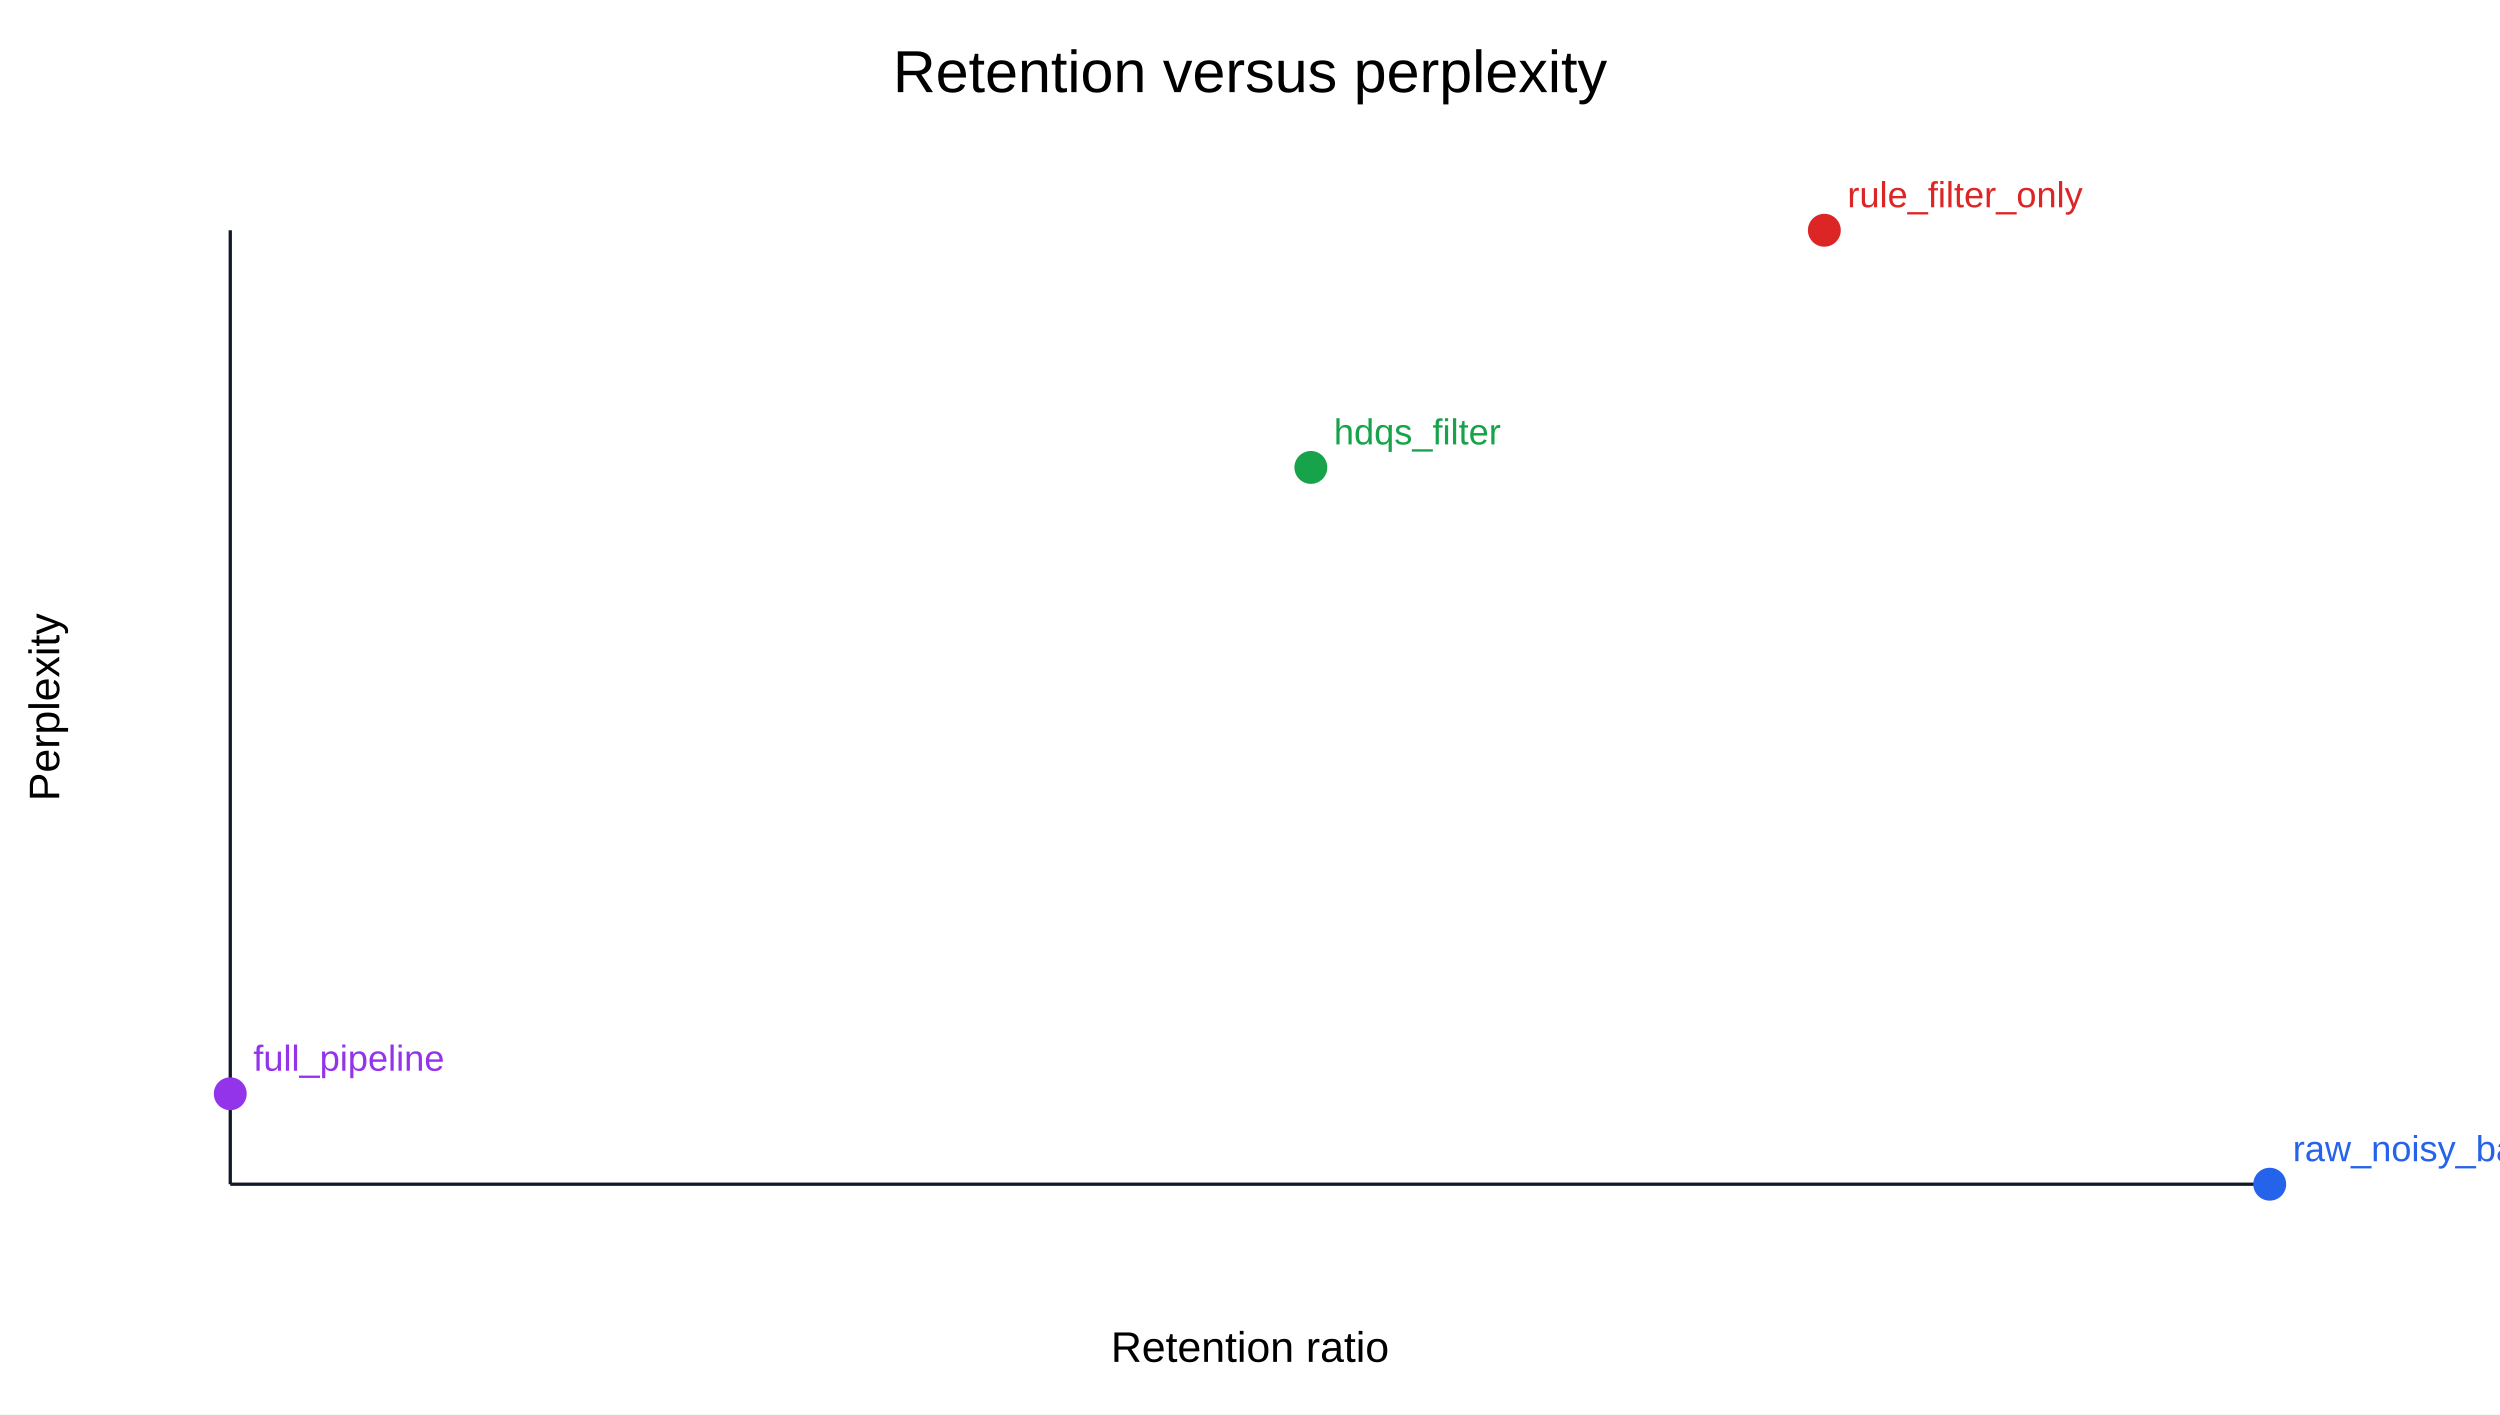
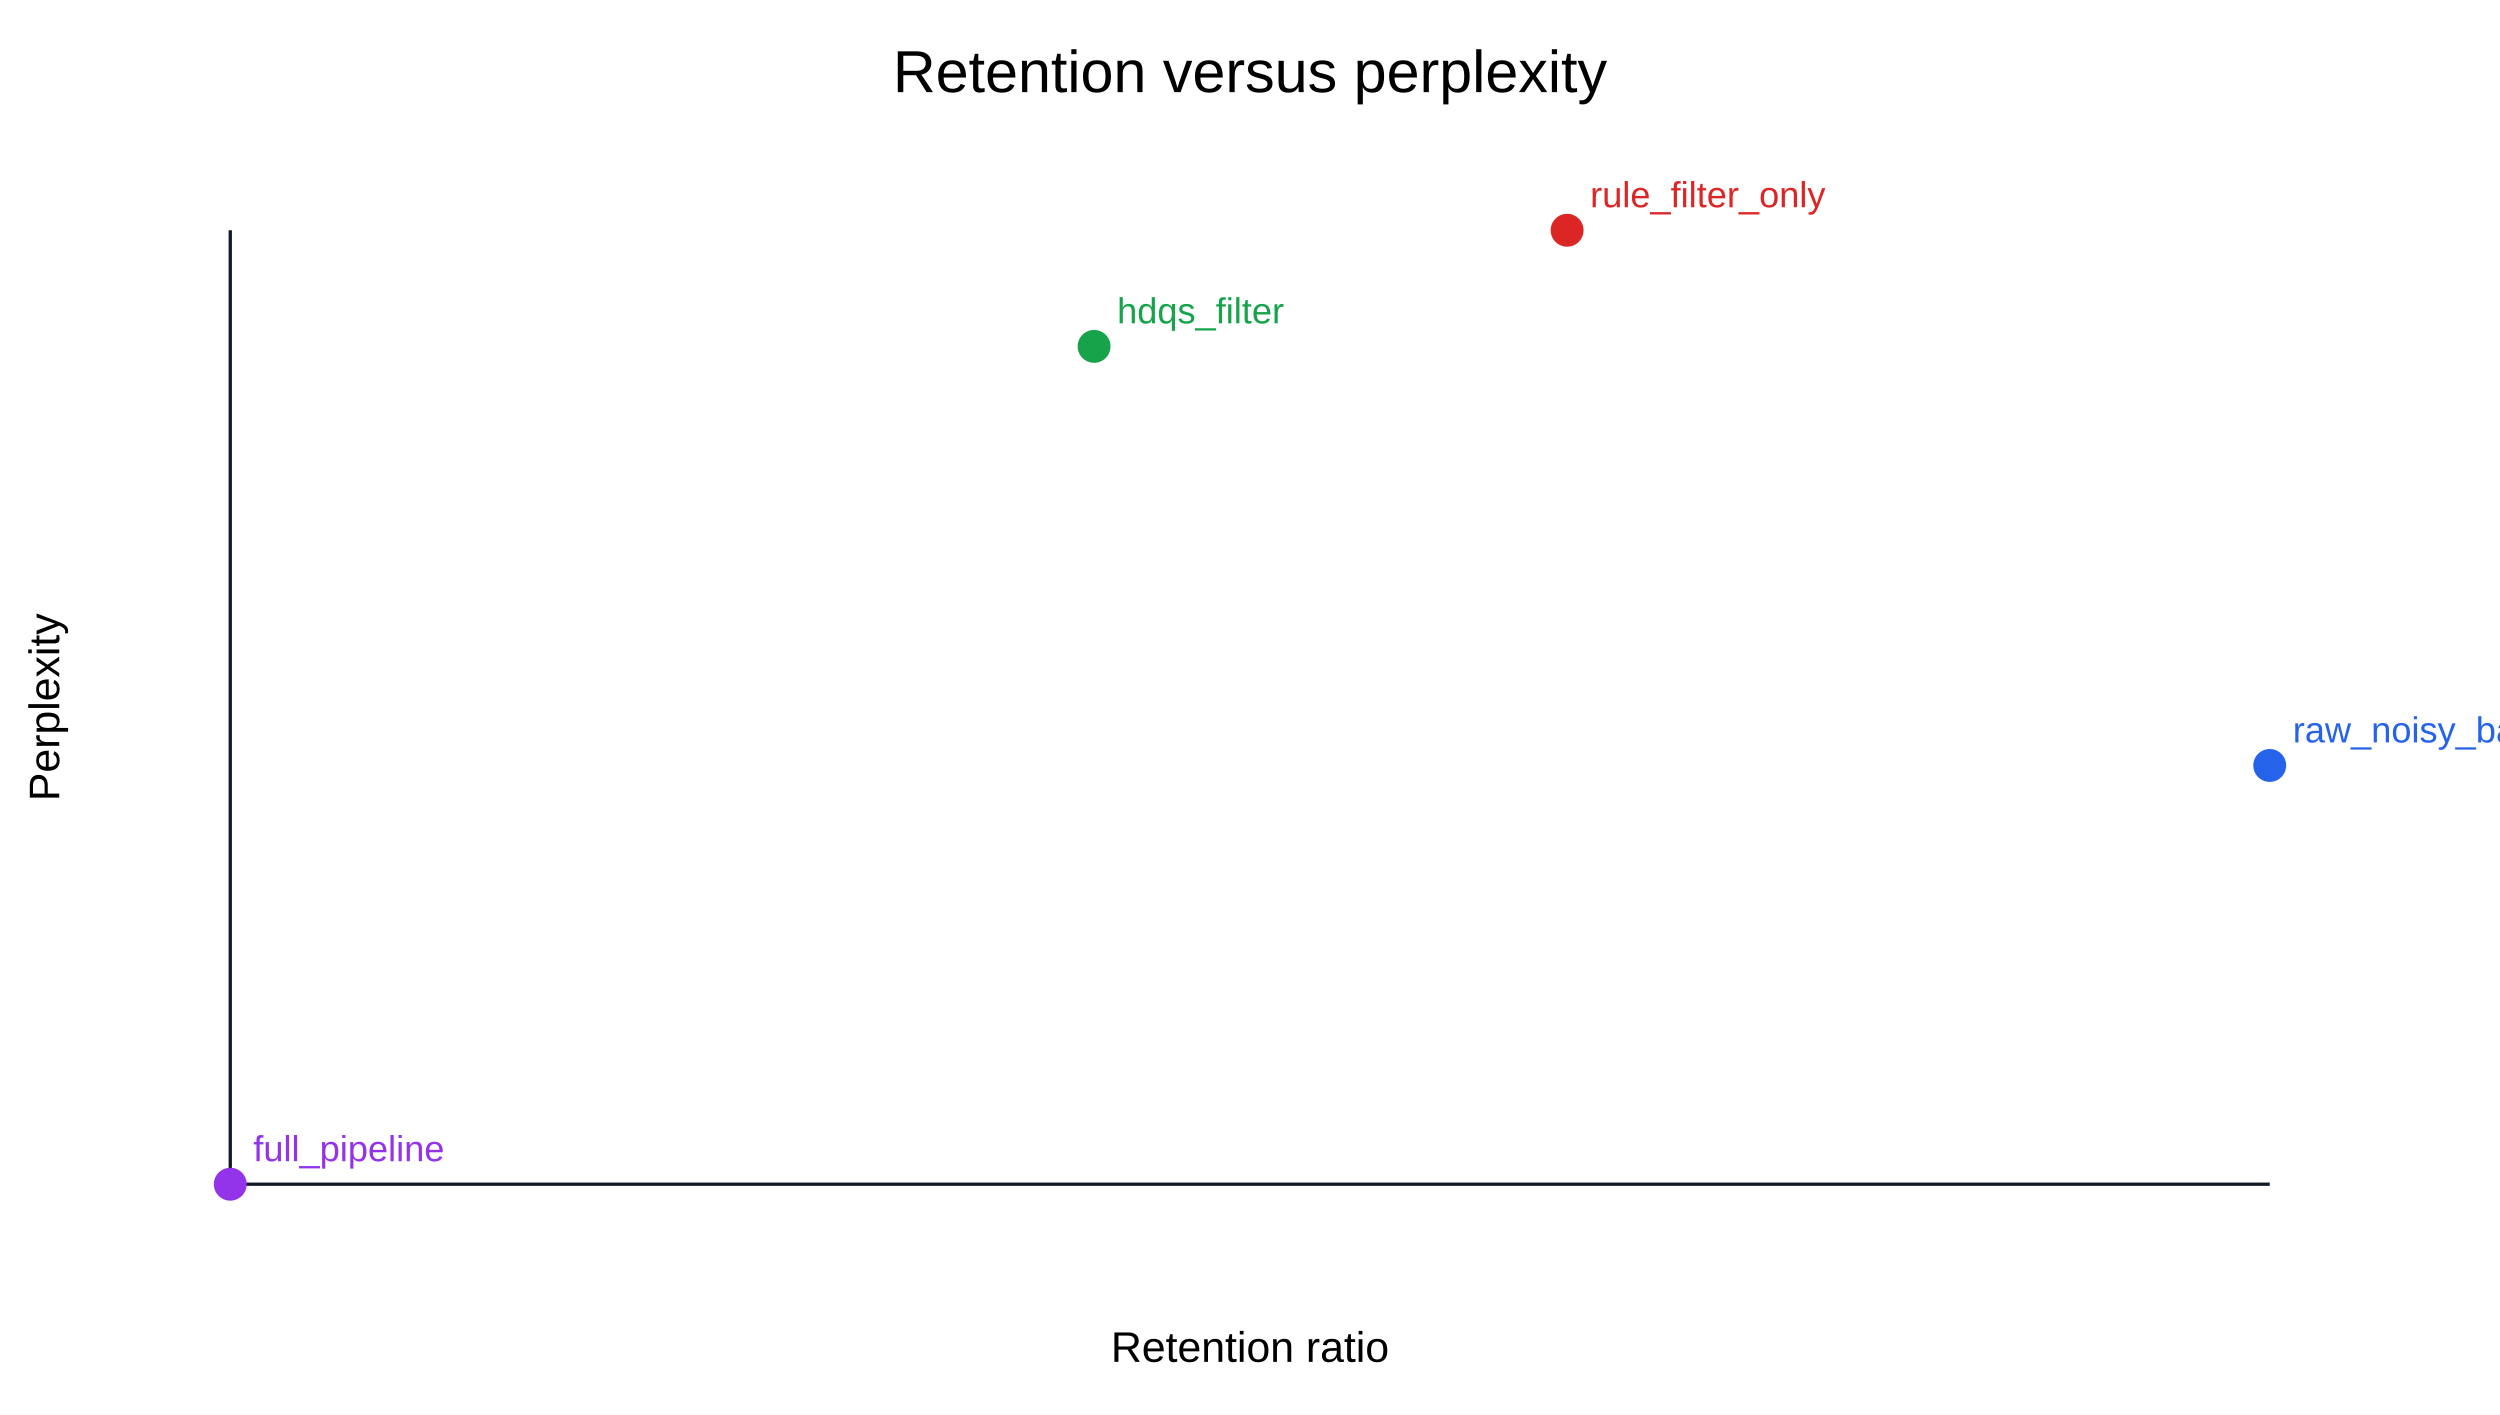
<svg xmlns="http://www.w3.org/2000/svg" width="760" height="430">
  <rect width="100%" height="100%" fill="white" />
  <text x="380.0" y="28" text-anchor="middle" font-family="Arial" font-size="18">Retention versus perplexity</text>
  <line x1="70" y1="360" x2="690" y2="360" stroke="#111827" />
  <line x1="70" y1="70" x2="70" y2="360" stroke="#111827" />
  <text x="380.0" y="414" text-anchor="middle" font-family="Arial" font-size="13">Retention ratio</text>
  <text x="18" y="215.0" text-anchor="middle" transform="rotate(-90 18 215.0)" font-family="Arial" font-size="13">Perplexity</text>
-   <circle cx="690.0" cy="360.0" r="5" fill="#2563eb" />
-   <text x="697.0" y="353.0" font-family="Arial" font-size="11" fill="#2563eb">raw_noisy_baseline</text>
-   <circle cx="554.6" cy="70.0" r="5" fill="#dc2626" />
-   <text x="561.6" y="63.0" font-family="Arial" font-size="11" fill="#dc2626">rule_filter_only</text>
-   <circle cx="398.5" cy="142.1" r="5" fill="#16a34a" />
-   <text x="405.5" y="135.1" font-family="Arial" font-size="11" fill="#16a34a">hdqs_filter</text>
-   <circle cx="70.0" cy="332.5" r="5" fill="#9333ea" />
-   <text x="77.0" y="325.5" font-family="Arial" font-size="11" fill="#9333ea">full_pipeline</text>
+   <circle cx="690.0" cy="232.7" r="5" fill="#2563eb" />
+   <text x="697.0" y="225.7" font-family="Arial" font-size="11" fill="#2563eb">raw_noisy_baseline</text>
+   <circle cx="476.4" cy="70.0" r="5" fill="#dc2626" />
+   <text x="483.4" y="63.0" font-family="Arial" font-size="11" fill="#dc2626">rule_filter_only</text>
+   <circle cx="332.6" cy="105.3" r="5" fill="#16a34a" />
+   <text x="339.6" y="98.3" font-family="Arial" font-size="11" fill="#16a34a">hdqs_filter</text>
+   <circle cx="70.0" cy="360.0" r="5" fill="#9333ea" />
+   <text x="77.0" y="353.0" font-family="Arial" font-size="11" fill="#9333ea">full_pipeline</text>
</svg>
